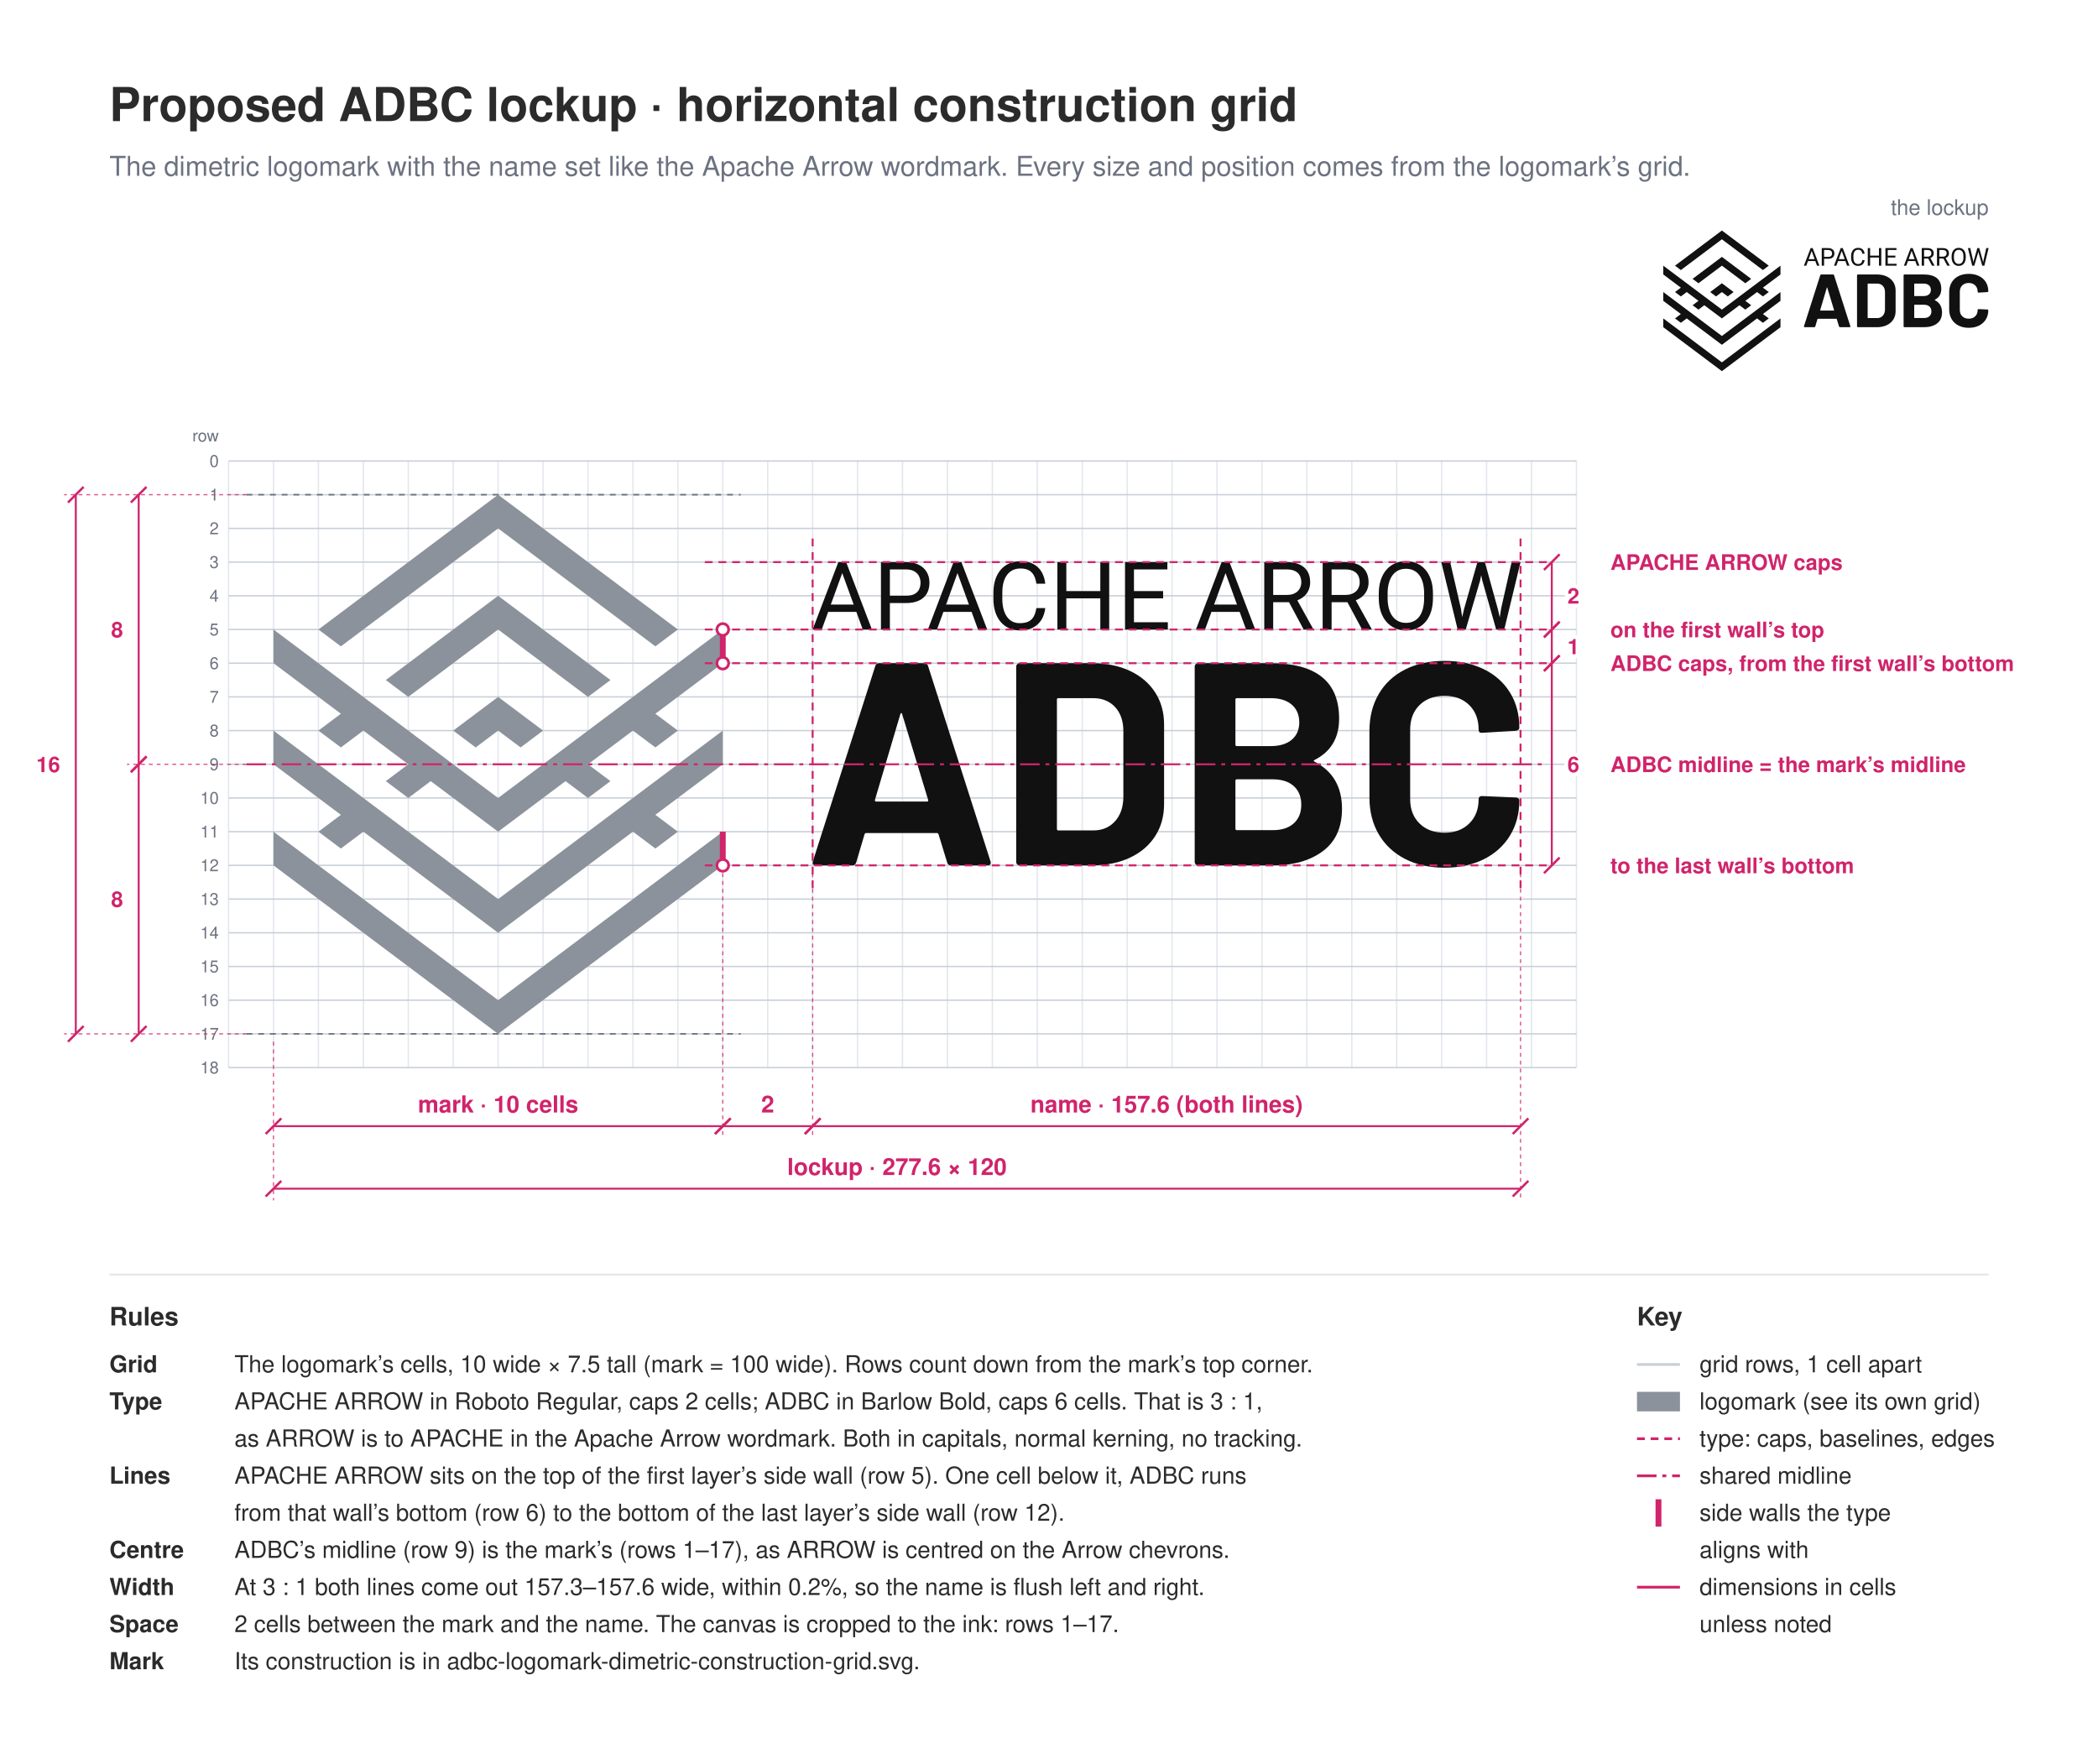
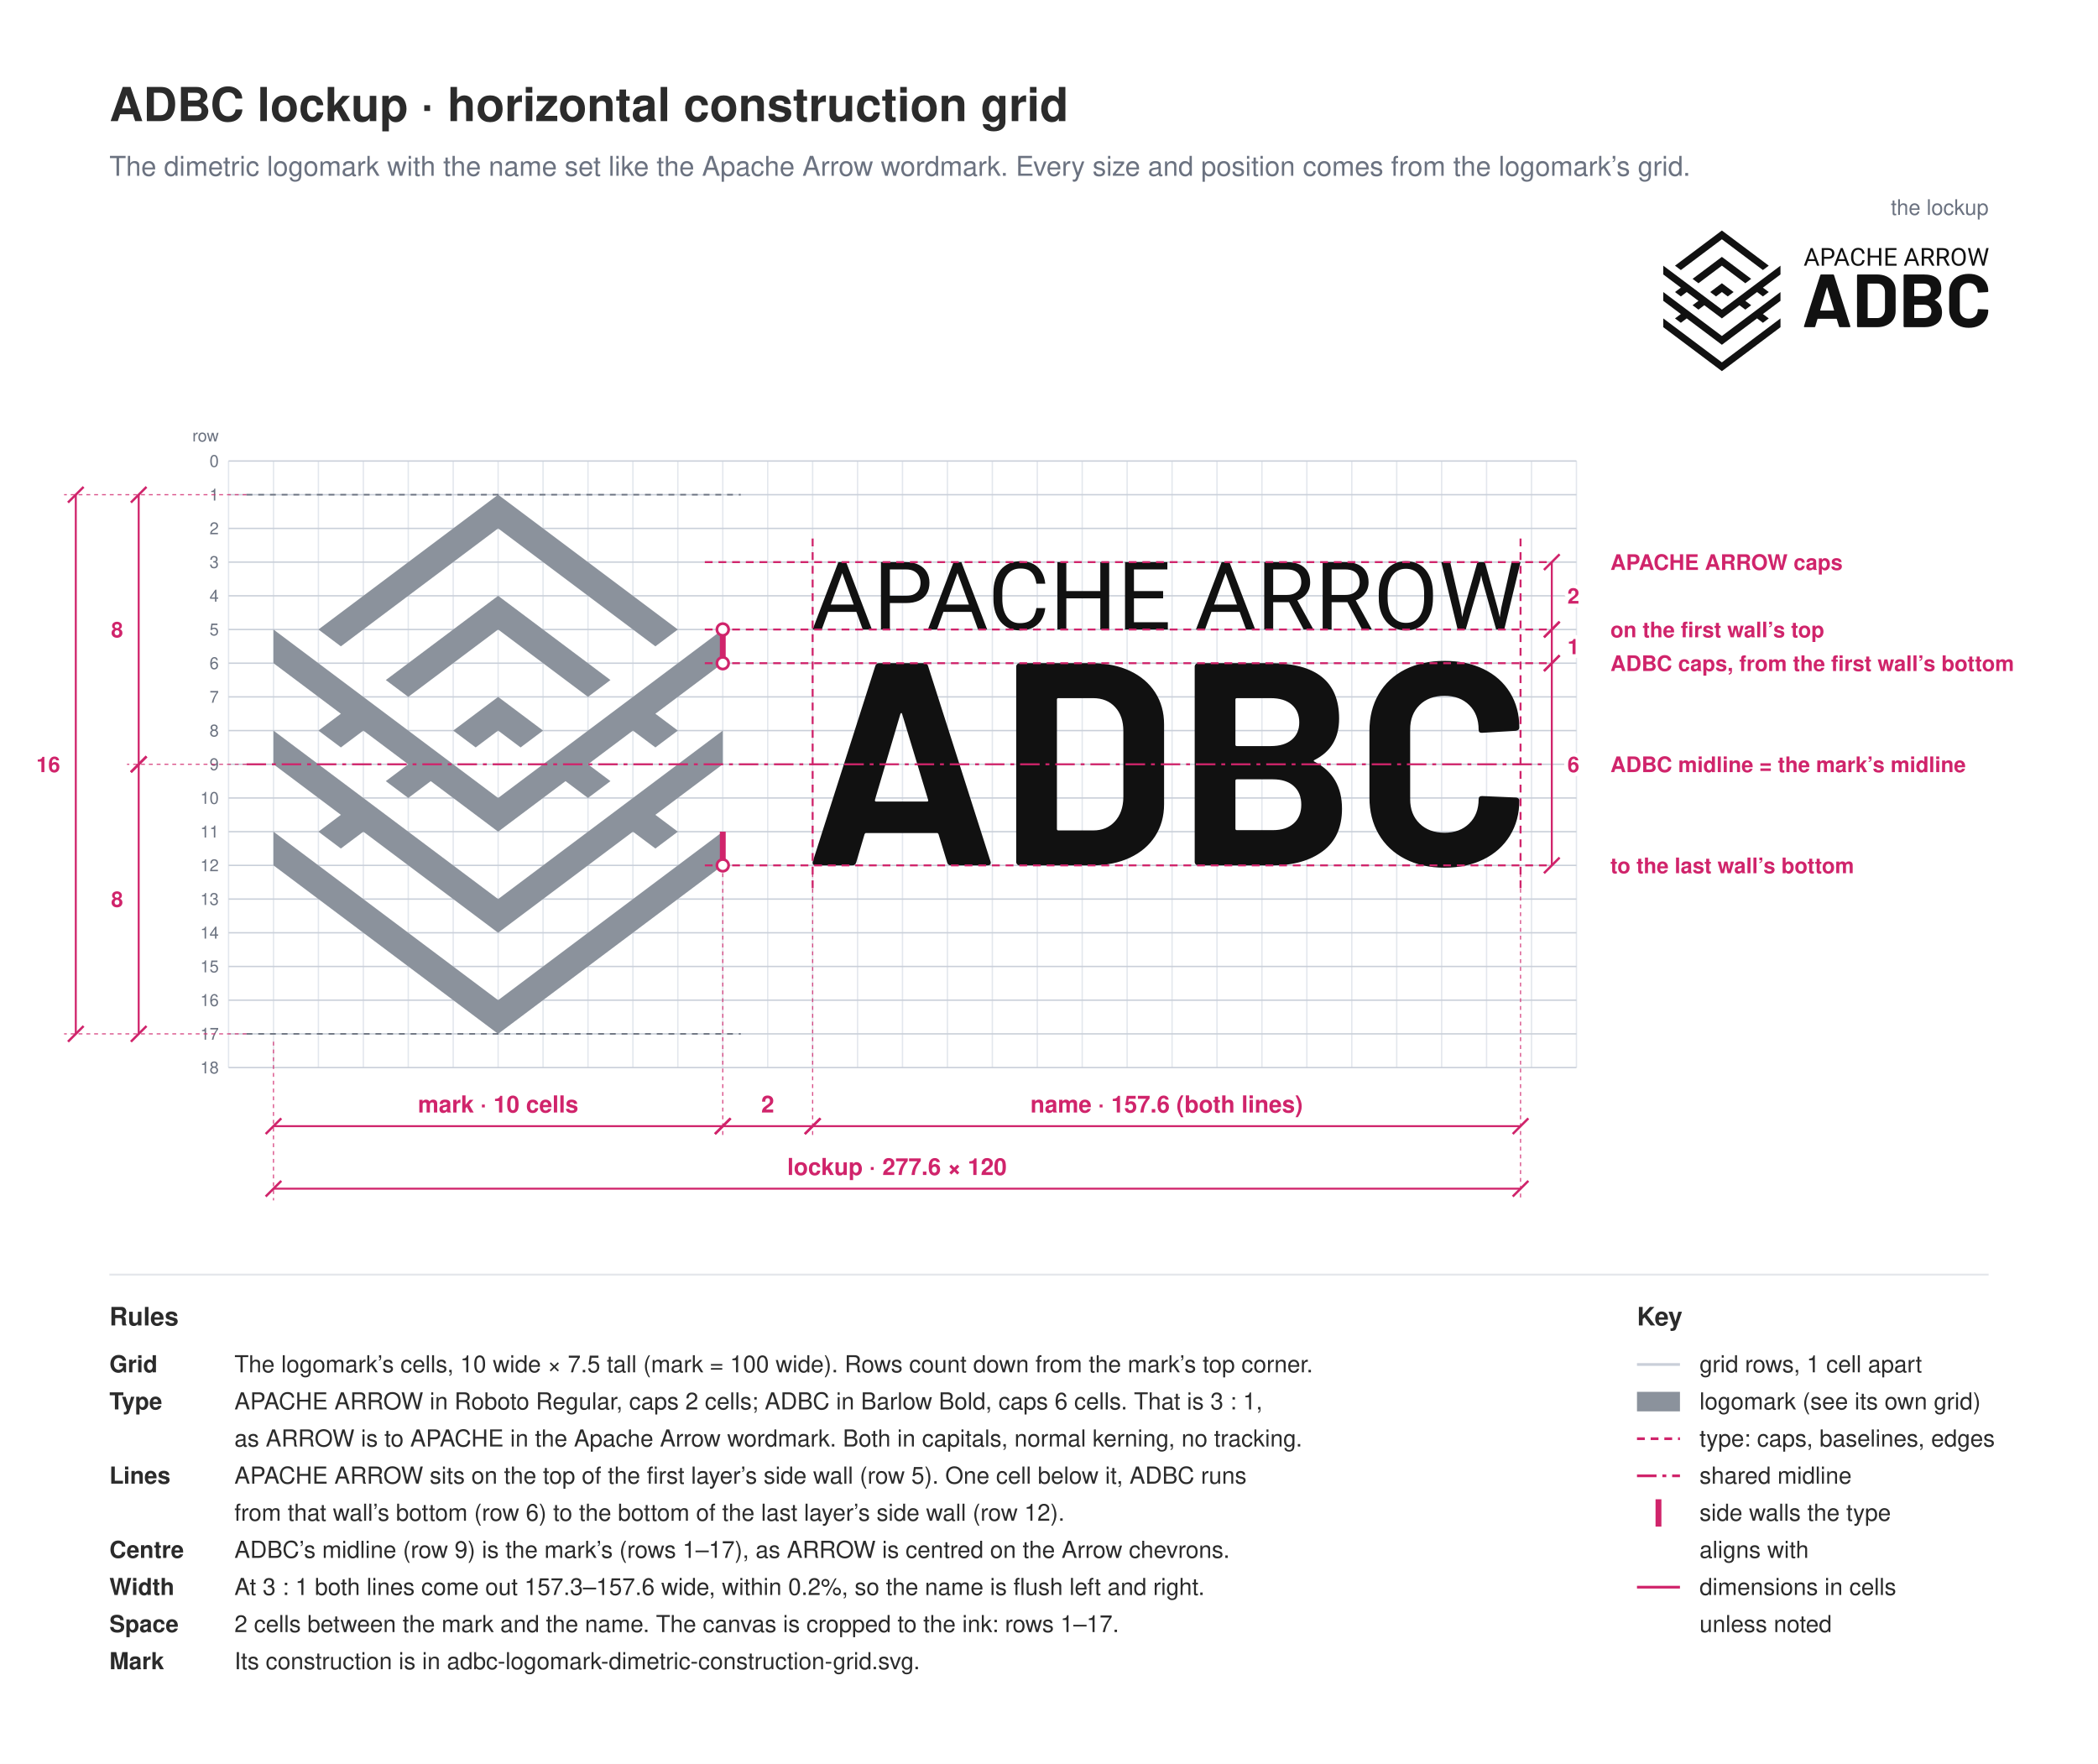
<svg xmlns="http://www.w3.org/2000/svg" width="1074" height="903" viewBox="0 0 1074 903">
  <rect width="1074" height="903" fill="#ffffff" />
-   <text x="56" y="62" font-family="'Helvetica Neue', Helvetica, Arial, sans-serif" font-size="24" fill="#2b2b2b" text-anchor="start" font-weight="600" style="">Proposed ADBC lockup · horizontal construction grid</text>
+   <text x="56" y="62" font-family="'Helvetica Neue', Helvetica, Arial, sans-serif" font-size="24" fill="#2b2b2b" text-anchor="start" font-weight="600" style="">ADBC lockup · horizontal construction grid</text>
  <text x="56" y="90" font-family="'Helvetica Neue', Helvetica, Arial, sans-serif" font-size="14" fill="#6b7280" text-anchor="start" font-weight="400" style="">The dimetric logomark with the name set like the Apache Arrow wordmark. Every size and position comes from the logomark’s grid.</text>
  <g transform="translate(851.46 118) scale(0.6)" fill="#111111" fill-rule="evenodd">
    <path d="M0,30L50,67.5L100,30L100,37.5L85,48.75L90,52.5L85,56.25L80,52.5L70,60L75,63.75L70,67.5L65,63.75L50,75L35,63.75L30,67.5L25,63.75L30,60L20,52.5L15,56.25L10,52.5L15,48.75L0,37.5ZM0,52.5L50,90L100,52.5L100,60L85,71.25L90,75L85,78.75L80,75L50,97.5L20,75L15,78.75L10,75L15,71.25L0,60ZM0,75L50,112.5L100,75L100,82.5L50,120L0,82.5ZM10,30L50,0L90,30L85,33.75L50,7.5L15,33.75ZM25,41.25L50,22.5L75,41.25L70,45L50,30L30,45ZM40,52.5L50,45L60,52.5L55,56.25L50,52.5L45,56.25Z" />
    <path transform="translate(0 -7.5)" d="M257.648 33.503Q257.225 34.842 256.432 35.78Q255.639 36.717 254.531 37.212Q253.424 37.706 252.054 37.706Q250.725 37.706 249.617 37.212Q248.51 36.717 247.701 35.78Q246.892 34.842 246.449 33.503Q246.006 32.163 246.006 30.474V29.526Q246.006 27.837 246.444 26.502Q246.882 25.168 247.685 24.226Q248.489 23.283 249.596 22.788Q250.704 22.294 252.033 22.294Q253.403 22.294 254.511 22.788Q255.618 23.283 256.417 24.226Q257.215 25.168 257.643 26.502Q258.07 27.837 258.07 29.526V30.474Q258.07 32.163 257.648 33.503ZM225.484 22.5Q227.174 22.5 228.343 23.015Q229.512 23.53 230.125 24.535Q230.738 25.539 230.738 27.002Q230.738 28.032 230.321 28.882Q229.904 29.732 229.126 30.325Q228.58 30.74 227.884 31.006L231.408 37.376V37.5H229.286L226.026 31.422H222.507V37.5H220.519V22.5H225.484ZM238.486 22.5Q240.175 22.5 241.344 23.015Q242.514 23.53 243.127 24.535Q243.74 25.539 243.74 27.002Q243.74 28.032 243.322 28.882Q242.905 29.732 242.127 30.325Q241.581 30.74 240.886 31.006L244.409 37.376V37.5H242.287L239.027 31.422H235.508V37.5H233.52V22.5H238.486ZM137.194 31.617V37.5H135.206V22.5H140.738Q142.438 22.5 143.613 23.087Q144.787 23.674 145.395 24.71Q146.003 25.745 146.003 27.074Q146.003 28.516 145.395 29.536Q144.787 30.556 143.613 31.087Q142.438 31.617 140.738 31.617H137.194ZM264.272 32.761 264.57 34.748 264.983 32.967 267.96 22.5H269.619L272.514 32.967L272.937 34.792L273.255 32.751L275.573 22.5H277.562L273.935 37.5H272.133L269.042 26.569L268.803 25.421L268.568 26.569L265.364 37.5H263.561L259.924 22.5H261.902L264.272 32.761ZM152.679 22.5H153.111L158.85 37.5H156.81L155.381 33.575H149.108L147.682 37.5H145.652L151.37 22.5H152.679ZM127.026 22.5H127.459L133.197 37.5H131.157L129.729 33.575H123.455L122.03 37.5H120L125.718 22.5H127.026ZM212.339 22.5H212.771L218.51 37.5H216.47L215.041 33.575H208.768L207.342 37.5H205.312L211.03 22.5H212.339ZM256.102 29.505Q256.102 28.166 255.829 27.136Q255.556 26.106 255.031 25.405Q254.505 24.705 253.748 24.344Q252.991 23.984 252.033 23.984Q251.106 23.984 250.359 24.344Q249.612 24.705 249.081 25.405Q248.551 26.106 248.262 27.136Q247.974 28.166 247.974 29.505V30.474Q247.974 31.823 248.262 32.859Q248.551 33.894 249.092 34.6Q249.633 35.306 250.379 35.666Q251.126 36.027 252.054 36.027Q253.022 36.027 253.774 35.666Q254.526 35.306 255.046 34.6Q255.567 33.894 255.834 32.859Q256.102 31.823 256.102 30.474V29.505ZM176.466 28.949H184.028V22.5H186.006V37.5H184.028V30.567H176.466V37.5H174.478V22.5H176.466V28.949ZM191.518 22.5H198.956V24.128H191.518V28.949H198.008V30.567H191.518V35.883H199.059V37.5H189.53V22.5H191.518ZM171.779 32.73Q171.624 34.152 170.965 35.275Q170.306 36.398 169.1 37.052Q167.895 37.706 166.092 37.706Q164.773 37.706 163.697 37.212Q162.62 36.717 161.848 35.805Q161.075 34.894 160.658 33.611Q160.24 32.328 160.24 30.752V29.258Q160.24 27.682 160.658 26.399Q161.075 25.117 161.863 24.2Q162.651 23.283 163.764 22.788Q164.876 22.294 166.267 22.294Q167.967 22.294 169.141 22.933Q170.316 23.571 170.97 24.7Q171.624 25.828 171.779 27.311H169.801Q169.657 26.26 169.265 25.503Q168.874 24.746 168.152 24.334Q167.431 23.922 166.267 23.922Q165.268 23.922 164.511 24.303Q163.753 24.684 163.243 25.385Q162.734 26.085 162.476 27.064Q162.218 28.043 162.218 29.238V30.752Q162.218 31.854 162.45 32.823Q162.682 33.791 163.156 34.523Q163.63 35.254 164.361 35.671Q165.093 36.089 166.092 36.089Q167.359 36.089 168.111 35.687Q168.863 35.285 169.25 34.533Q169.636 33.781 169.801 32.73H171.779ZM137.194 30H140.738Q141.902 30 142.624 29.629Q143.345 29.258 143.68 28.599Q144.014 27.94 144.014 27.095Q144.014 26.322 143.68 25.642Q143.345 24.962 142.624 24.545Q141.902 24.128 140.738 24.128H137.194V30ZM222.507 29.804H225.546Q226.617 29.804 227.328 29.428Q228.039 29.052 228.4 28.413Q228.76 27.775 228.76 27.002Q228.76 26.137 228.42 25.488Q228.08 24.839 227.354 24.483Q226.628 24.128 225.484 24.128H222.507V29.804ZM235.508 29.804H238.547Q239.619 29.804 240.33 29.428Q241.041 29.052 241.401 28.413Q241.762 27.775 241.762 27.002Q241.762 26.137 241.422 25.488Q241.082 24.839 240.355 24.483Q239.629 24.128 238.486 24.128H235.508V29.804ZM209.359 31.947H214.449L211.901 24.948L209.359 31.947ZM124.046 31.947H129.136L126.589 24.948L124.046 31.947ZM149.699 31.947H154.789L152.241 24.948L149.699 31.947ZM165.309 45.771Q165.309 45.45 165.534 45.225Q165.759 45 166.08 45H182.151Q186.973 45 190.605 46.704Q194.237 48.407 196.23 51.493Q198.223 54.579 198.223 58.629V76.371Q198.223 80.421 196.23 83.507Q194.237 86.593 190.605 88.296Q186.973 90 182.151 90H166.08Q165.759 90 165.534 89.775Q165.309 89.55 165.309 89.229V45.771ZM237.823 77.4Q237.823 83.636 233.58 86.818Q229.337 90 222.459 90H205.809Q205.487 90 205.262 89.775Q205.037 89.55 205.037 89.229V45.771Q205.037 45.45 205.262 45.225Q205.487 45 205.809 45H221.944Q237.18 45 237.18 57.343Q237.18 63.771 231.716 66.536Q231.523 66.632 231.523 66.729Q231.523 66.825 231.716 66.921Q237.823 70.071 237.823 77.4ZM148.016 83.057Q147.887 82.8 147.694 82.8H131.88Q131.687 82.8 131.559 83.057L129.694 89.357Q129.501 90 128.859 90H120.694Q120.309 90 120.116 89.775Q119.923 89.55 120.051 89.1L133.937 45.643Q134.13 45 134.773 45H144.866Q145.509 45 145.701 45.643L159.587 89.1Q159.651 89.229 159.651 89.421Q159.651 90 158.944 90H150.78Q150.137 90 149.944 89.357L148.016 83.057ZM243.93 60.043Q243.93 55.414 245.987 51.879Q248.044 48.343 251.837 46.414Q255.63 44.486 260.644 44.486Q265.594 44.486 269.355 46.318Q273.116 48.15 275.205 51.525Q277.294 54.9 277.294 59.336Q277.294 59.914 276.523 60.043L269.001 60.493H268.873Q268.23 60.493 268.23 59.786Q268.23 56.379 266.141 54.321Q264.051 52.264 260.644 52.264Q257.173 52.264 255.084 54.321Q252.994 56.379 252.994 59.786V75.279Q252.994 78.621 255.084 80.679Q257.173 82.736 260.644 82.736Q264.051 82.736 266.141 80.679Q268.23 78.621 268.23 75.279Q268.23 74.571 269.001 74.571L276.523 74.893Q276.844 74.893 277.069 75.086Q277.294 75.279 277.294 75.536Q277.294 79.971 275.205 83.379Q273.116 86.786 269.355 88.65Q265.594 90.514 260.644 90.514Q255.63 90.514 251.837 88.554Q248.044 86.593 245.987 83.057Q243.93 79.521 243.93 74.893V60.043ZM182.473 82.221Q185.43 82.221 187.262 80.229Q189.094 78.236 189.159 74.893V60.107Q189.159 56.764 187.326 54.771Q185.494 52.779 182.409 52.779H174.694Q174.373 52.779 174.373 53.1V81.9Q174.373 82.221 174.694 82.221H182.473ZM227.087 72.354Q225.416 70.843 222.394 70.843H214.423Q214.101 70.843 214.101 71.164V81.836Q214.101 82.157 214.423 82.157H222.459Q225.416 82.157 227.087 80.646Q228.759 79.136 228.759 76.5Q228.759 73.864 227.087 72.354ZM214.101 63.129Q214.101 63.45 214.423 63.45H221.944Q224.966 63.45 226.637 62.036Q228.309 60.621 228.309 58.179Q228.309 55.671 226.637 54.225Q224.966 52.779 221.944 52.779H214.423Q214.101 52.779 214.101 53.1V63.129ZM145.444 75.793Q145.629 75.793 145.696 75.704Q145.768 75.608 145.701 75.407L139.916 56.314Q139.851 56.057 139.723 56.089Q139.594 56.121 139.53 56.314L133.873 75.407Q133.835 75.632 133.929 75.726Q133.996 75.793 134.13 75.793H145.444Z" />
  </g>
  <text x="1018" y="110" font-family="'Helvetica Neue', Helvetica, Arial, sans-serif" font-size="11" fill="#6b7280" text-anchor="end" font-weight="400" style="">the lockup</text>
  <line x1="117" y1="236" x2="117" y2="546.5" stroke="#e3e7ed" stroke-width="0.7" />
  <line x1="140" y1="236" x2="140" y2="546.5" stroke="#e3e7ed" stroke-width="0.7" />
  <line x1="163" y1="236" x2="163" y2="546.5" stroke="#e3e7ed" stroke-width="0.7" />
  <line x1="186" y1="236" x2="186" y2="546.5" stroke="#e3e7ed" stroke-width="0.7" />
  <line x1="209" y1="236" x2="209" y2="546.5" stroke="#e3e7ed" stroke-width="0.7" />
  <line x1="232" y1="236" x2="232" y2="546.5" stroke="#e3e7ed" stroke-width="0.7" />
  <line x1="255" y1="236" x2="255" y2="546.5" stroke="#e3e7ed" stroke-width="0.7" />
  <line x1="278" y1="236" x2="278" y2="546.5" stroke="#e3e7ed" stroke-width="0.7" />
  <line x1="301" y1="236" x2="301" y2="546.5" stroke="#e3e7ed" stroke-width="0.7" />
  <line x1="324" y1="236" x2="324" y2="546.5" stroke="#e3e7ed" stroke-width="0.7" />
  <line x1="347" y1="236" x2="347" y2="546.5" stroke="#e3e7ed" stroke-width="0.7" />
  <line x1="370" y1="236" x2="370" y2="546.5" stroke="#e3e7ed" stroke-width="0.7" />
  <line x1="393" y1="236" x2="393" y2="546.5" stroke="#e3e7ed" stroke-width="0.7" />
  <line x1="416" y1="236" x2="416" y2="546.5" stroke="#e3e7ed" stroke-width="0.7" />
  <line x1="439" y1="236" x2="439" y2="546.5" stroke="#e3e7ed" stroke-width="0.7" />
  <line x1="462" y1="236" x2="462" y2="546.5" stroke="#e3e7ed" stroke-width="0.7" />
  <line x1="485" y1="236" x2="485" y2="546.5" stroke="#e3e7ed" stroke-width="0.7" />
  <line x1="508" y1="236" x2="508" y2="546.5" stroke="#e3e7ed" stroke-width="0.7" />
  <line x1="531" y1="236" x2="531" y2="546.5" stroke="#e3e7ed" stroke-width="0.7" />
  <line x1="554" y1="236" x2="554" y2="546.5" stroke="#e3e7ed" stroke-width="0.7" />
  <line x1="577" y1="236" x2="577" y2="546.5" stroke="#e3e7ed" stroke-width="0.7" />
  <line x1="600" y1="236" x2="600" y2="546.5" stroke="#e3e7ed" stroke-width="0.7" />
  <line x1="623" y1="236" x2="623" y2="546.5" stroke="#e3e7ed" stroke-width="0.7" />
  <line x1="646" y1="236" x2="646" y2="546.5" stroke="#e3e7ed" stroke-width="0.7" />
  <line x1="669" y1="236" x2="669" y2="546.5" stroke="#e3e7ed" stroke-width="0.7" />
  <line x1="692" y1="236" x2="692" y2="546.5" stroke="#e3e7ed" stroke-width="0.7" />
  <line x1="715" y1="236" x2="715" y2="546.5" stroke="#e3e7ed" stroke-width="0.7" />
  <line x1="738" y1="236" x2="738" y2="546.5" stroke="#e3e7ed" stroke-width="0.7" />
  <line x1="761" y1="236" x2="761" y2="546.5" stroke="#e3e7ed" stroke-width="0.7" />
  <line x1="784" y1="236" x2="784" y2="546.5" stroke="#e3e7ed" stroke-width="0.7" />
  <line x1="807" y1="236" x2="807" y2="546.5" stroke="#e3e7ed" stroke-width="0.7" />
  <line x1="117" y1="236" x2="807" y2="236" stroke="#c9cfd9" stroke-width="0.7" />
  <text x="112" y="239" font-family="'Helvetica Neue', Helvetica, Arial, sans-serif" font-size="8.5" fill="#6b7280" text-anchor="end" font-weight="400" style="">0</text>
  <line x1="117" y1="253.25" x2="807" y2="253.25" stroke="#c9cfd9" stroke-width="0.7" />
  <text x="112" y="256.25" font-family="'Helvetica Neue', Helvetica, Arial, sans-serif" font-size="8.5" fill="#6b7280" text-anchor="end" font-weight="400" style="">1</text>
  <line x1="117" y1="270.5" x2="807" y2="270.5" stroke="#c9cfd9" stroke-width="0.7" />
  <text x="112" y="273.5" font-family="'Helvetica Neue', Helvetica, Arial, sans-serif" font-size="8.5" fill="#6b7280" text-anchor="end" font-weight="400" style="">2</text>
  <line x1="117" y1="287.75" x2="807" y2="287.75" stroke="#c9cfd9" stroke-width="0.7" />
  <text x="112" y="290.75" font-family="'Helvetica Neue', Helvetica, Arial, sans-serif" font-size="8.5" fill="#6b7280" text-anchor="end" font-weight="400" style="">3</text>
  <line x1="117" y1="305" x2="807" y2="305" stroke="#c9cfd9" stroke-width="0.7" />
  <text x="112" y="308" font-family="'Helvetica Neue', Helvetica, Arial, sans-serif" font-size="8.5" fill="#6b7280" text-anchor="end" font-weight="400" style="">4</text>
  <line x1="117" y1="322.25" x2="807" y2="322.25" stroke="#c9cfd9" stroke-width="0.7" />
  <text x="112" y="325.25" font-family="'Helvetica Neue', Helvetica, Arial, sans-serif" font-size="8.5" fill="#6b7280" text-anchor="end" font-weight="400" style="">5</text>
  <line x1="117" y1="339.5" x2="807" y2="339.5" stroke="#c9cfd9" stroke-width="0.7" />
  <text x="112" y="342.5" font-family="'Helvetica Neue', Helvetica, Arial, sans-serif" font-size="8.5" fill="#6b7280" text-anchor="end" font-weight="400" style="">6</text>
  <line x1="117" y1="356.75" x2="807" y2="356.75" stroke="#c9cfd9" stroke-width="0.7" />
  <text x="112" y="359.75" font-family="'Helvetica Neue', Helvetica, Arial, sans-serif" font-size="8.5" fill="#6b7280" text-anchor="end" font-weight="400" style="">7</text>
  <line x1="117" y1="374" x2="807" y2="374" stroke="#c9cfd9" stroke-width="0.7" />
  <text x="112" y="377" font-family="'Helvetica Neue', Helvetica, Arial, sans-serif" font-size="8.5" fill="#6b7280" text-anchor="end" font-weight="400" style="">8</text>
  <line x1="117" y1="391.25" x2="807" y2="391.25" stroke="#c9cfd9" stroke-width="0.7" />
  <text x="112" y="394.25" font-family="'Helvetica Neue', Helvetica, Arial, sans-serif" font-size="8.5" fill="#6b7280" text-anchor="end" font-weight="400" style="">9</text>
  <line x1="117" y1="408.5" x2="807" y2="408.5" stroke="#c9cfd9" stroke-width="0.7" />
  <text x="112" y="411.5" font-family="'Helvetica Neue', Helvetica, Arial, sans-serif" font-size="8.5" fill="#6b7280" text-anchor="end" font-weight="400" style="">10</text>
  <line x1="117" y1="425.75" x2="807" y2="425.75" stroke="#c9cfd9" stroke-width="0.7" />
  <text x="112" y="428.75" font-family="'Helvetica Neue', Helvetica, Arial, sans-serif" font-size="8.5" fill="#6b7280" text-anchor="end" font-weight="400" style="">11</text>
  <line x1="117" y1="443" x2="807" y2="443" stroke="#c9cfd9" stroke-width="0.7" />
  <text x="112" y="446" font-family="'Helvetica Neue', Helvetica, Arial, sans-serif" font-size="8.5" fill="#6b7280" text-anchor="end" font-weight="400" style="">12</text>
  <line x1="117" y1="460.25" x2="807" y2="460.25" stroke="#c9cfd9" stroke-width="0.7" />
  <text x="112" y="463.25" font-family="'Helvetica Neue', Helvetica, Arial, sans-serif" font-size="8.5" fill="#6b7280" text-anchor="end" font-weight="400" style="">13</text>
  <line x1="117" y1="477.5" x2="807" y2="477.5" stroke="#c9cfd9" stroke-width="0.7" />
  <text x="112" y="480.5" font-family="'Helvetica Neue', Helvetica, Arial, sans-serif" font-size="8.5" fill="#6b7280" text-anchor="end" font-weight="400" style="">14</text>
  <line x1="117" y1="494.75" x2="807" y2="494.75" stroke="#c9cfd9" stroke-width="0.7" />
  <text x="112" y="497.75" font-family="'Helvetica Neue', Helvetica, Arial, sans-serif" font-size="8.5" fill="#6b7280" text-anchor="end" font-weight="400" style="">15</text>
  <line x1="117" y1="512" x2="807" y2="512" stroke="#c9cfd9" stroke-width="0.7" />
  <text x="112" y="515" font-family="'Helvetica Neue', Helvetica, Arial, sans-serif" font-size="8.5" fill="#6b7280" text-anchor="end" font-weight="400" style="">16</text>
  <line x1="117" y1="529.25" x2="807" y2="529.25" stroke="#c9cfd9" stroke-width="0.7" />
  <text x="112" y="532.25" font-family="'Helvetica Neue', Helvetica, Arial, sans-serif" font-size="8.5" fill="#6b7280" text-anchor="end" font-weight="400" style="">17</text>
  <line x1="117" y1="546.5" x2="807" y2="546.5" stroke="#c9cfd9" stroke-width="0.7" />
  <text x="112" y="549.5" font-family="'Helvetica Neue', Helvetica, Arial, sans-serif" font-size="8.5" fill="#6b7280" text-anchor="end" font-weight="400" style="">18</text>
  <text x="112" y="226" font-family="'Helvetica Neue', Helvetica, Arial, sans-serif" font-size="8.5" fill="#6b7280" text-anchor="end" font-weight="400" style="">row</text>
  <path transform="translate(140 236) scale(2.3)" d="M0,37.5L50,75L100,37.5L100,45L85,56.25L90,60L85,63.75L80,60L70,67.5L75,71.25L70,75L65,71.25L50,82.5L35,71.25L30,75L25,71.25L30,67.5L20,60L15,63.75L10,60L15,56.25L0,45ZM0,60L50,97.5L100,60L100,67.5L85,78.75L90,82.5L85,86.25L80,82.5L50,105L20,82.5L15,86.25L10,82.5L15,78.75L0,67.5ZM0,82.5L50,120L100,82.5L100,90L50,127.5L0,90ZM10,37.5L50,7.5L90,37.5L85,41.25L50,15L15,41.25ZM25,48.75L50,30L75,48.75L70,52.5L50,37.5L30,52.5ZM40,60L50,52.5L60,60L55,63.75L50,60L45,63.75Z" fill="#8b929c" />
  <path transform="translate(140 236) scale(2.3)" d="M257.648 33.503Q257.225 34.842 256.432 35.78Q255.639 36.717 254.531 37.212Q253.424 37.706 252.054 37.706Q250.725 37.706 249.617 37.212Q248.51 36.717 247.701 35.78Q246.892 34.842 246.449 33.503Q246.006 32.163 246.006 30.474V29.526Q246.006 27.837 246.444 26.502Q246.882 25.168 247.685 24.226Q248.489 23.283 249.596 22.788Q250.704 22.294 252.033 22.294Q253.403 22.294 254.511 22.788Q255.618 23.283 256.417 24.226Q257.215 25.168 257.643 26.502Q258.07 27.837 258.07 29.526V30.474Q258.07 32.163 257.648 33.503ZM225.484 22.5Q227.174 22.5 228.343 23.015Q229.512 23.53 230.125 24.535Q230.738 25.539 230.738 27.002Q230.738 28.032 230.321 28.882Q229.904 29.732 229.126 30.325Q228.58 30.74 227.884 31.006L231.408 37.376V37.5H229.286L226.026 31.422H222.507V37.5H220.519V22.5H225.484ZM238.486 22.5Q240.175 22.5 241.344 23.015Q242.514 23.53 243.127 24.535Q243.74 25.539 243.74 27.002Q243.74 28.032 243.322 28.882Q242.905 29.732 242.127 30.325Q241.581 30.74 240.886 31.006L244.409 37.376V37.5H242.287L239.027 31.422H235.508V37.5H233.52V22.5H238.486ZM137.194 31.617V37.5H135.206V22.5H140.738Q142.438 22.5 143.613 23.087Q144.787 23.674 145.395 24.71Q146.003 25.745 146.003 27.074Q146.003 28.516 145.395 29.536Q144.787 30.556 143.613 31.087Q142.438 31.617 140.738 31.617H137.194ZM264.272 32.761 264.57 34.748 264.983 32.967 267.96 22.5H269.619L272.514 32.967L272.937 34.792L273.255 32.751L275.573 22.5H277.562L273.935 37.5H272.133L269.042 26.569L268.803 25.421L268.568 26.569L265.364 37.5H263.561L259.924 22.5H261.902L264.272 32.761ZM152.679 22.5H153.111L158.85 37.5H156.81L155.381 33.575H149.108L147.682 37.5H145.652L151.37 22.5H152.679ZM127.026 22.5H127.459L133.197 37.5H131.157L129.729 33.575H123.455L122.03 37.5H120L125.718 22.5H127.026ZM212.339 22.5H212.771L218.51 37.5H216.47L215.041 33.575H208.768L207.342 37.5H205.312L211.03 22.5H212.339ZM256.102 29.505Q256.102 28.166 255.829 27.136Q255.556 26.106 255.031 25.405Q254.505 24.705 253.748 24.344Q252.991 23.984 252.033 23.984Q251.106 23.984 250.359 24.344Q249.612 24.705 249.081 25.405Q248.551 26.106 248.262 27.136Q247.974 28.166 247.974 29.505V30.474Q247.974 31.823 248.262 32.859Q248.551 33.894 249.092 34.6Q249.633 35.306 250.379 35.666Q251.126 36.027 252.054 36.027Q253.022 36.027 253.774 35.666Q254.526 35.306 255.046 34.6Q255.567 33.894 255.834 32.859Q256.102 31.823 256.102 30.474V29.505ZM176.466 28.949H184.028V22.5H186.006V37.5H184.028V30.567H176.466V37.5H174.478V22.5H176.466V28.949ZM191.518 22.5H198.956V24.128H191.518V28.949H198.008V30.567H191.518V35.883H199.059V37.5H189.53V22.5H191.518ZM171.779 32.73Q171.624 34.152 170.965 35.275Q170.306 36.398 169.1 37.052Q167.895 37.706 166.092 37.706Q164.773 37.706 163.697 37.212Q162.62 36.717 161.848 35.805Q161.075 34.894 160.658 33.611Q160.24 32.328 160.24 30.752V29.258Q160.24 27.682 160.658 26.399Q161.075 25.117 161.863 24.2Q162.651 23.283 163.764 22.788Q164.876 22.294 166.267 22.294Q167.967 22.294 169.141 22.933Q170.316 23.571 170.97 24.7Q171.624 25.828 171.779 27.311H169.801Q169.657 26.26 169.265 25.503Q168.874 24.746 168.152 24.334Q167.431 23.922 166.267 23.922Q165.268 23.922 164.511 24.303Q163.753 24.684 163.243 25.385Q162.734 26.085 162.476 27.064Q162.218 28.043 162.218 29.238V30.752Q162.218 31.854 162.45 32.823Q162.682 33.791 163.156 34.523Q163.63 35.254 164.361 35.671Q165.093 36.089 166.092 36.089Q167.359 36.089 168.111 35.687Q168.863 35.285 169.25 34.533Q169.636 33.781 169.801 32.73H171.779ZM137.194 30H140.738Q141.902 30 142.624 29.629Q143.345 29.258 143.68 28.599Q144.014 27.94 144.014 27.095Q144.014 26.322 143.68 25.642Q143.345 24.962 142.624 24.545Q141.902 24.128 140.738 24.128H137.194V30ZM222.507 29.804H225.546Q226.617 29.804 227.328 29.428Q228.039 29.052 228.4 28.413Q228.76 27.775 228.76 27.002Q228.76 26.137 228.42 25.488Q228.08 24.839 227.354 24.483Q226.628 24.128 225.484 24.128H222.507V29.804ZM235.508 29.804H238.547Q239.619 29.804 240.33 29.428Q241.041 29.052 241.401 28.413Q241.762 27.775 241.762 27.002Q241.762 26.137 241.422 25.488Q241.082 24.839 240.355 24.483Q239.629 24.128 238.486 24.128H235.508V29.804ZM209.359 31.947H214.449L211.901 24.948L209.359 31.947ZM124.046 31.947H129.136L126.589 24.948L124.046 31.947ZM149.699 31.947H154.789L152.241 24.948L149.699 31.947ZM165.309 45.771Q165.309 45.45 165.534 45.225Q165.759 45 166.08 45H182.151Q186.973 45 190.605 46.704Q194.237 48.407 196.23 51.493Q198.223 54.579 198.223 58.629V76.371Q198.223 80.421 196.23 83.507Q194.237 86.593 190.605 88.296Q186.973 90 182.151 90H166.08Q165.759 90 165.534 89.775Q165.309 89.55 165.309 89.229V45.771ZM237.823 77.4Q237.823 83.636 233.58 86.818Q229.337 90 222.459 90H205.809Q205.487 90 205.262 89.775Q205.037 89.55 205.037 89.229V45.771Q205.037 45.45 205.262 45.225Q205.487 45 205.809 45H221.944Q237.18 45 237.18 57.343Q237.18 63.771 231.716 66.536Q231.523 66.632 231.523 66.729Q231.523 66.825 231.716 66.921Q237.823 70.071 237.823 77.4ZM148.016 83.057Q147.887 82.8 147.694 82.8H131.88Q131.687 82.8 131.559 83.057L129.694 89.357Q129.501 90 128.859 90H120.694Q120.309 90 120.116 89.775Q119.923 89.55 120.051 89.1L133.937 45.643Q134.13 45 134.773 45H144.866Q145.509 45 145.701 45.643L159.587 89.1Q159.651 89.229 159.651 89.421Q159.651 90 158.944 90H150.78Q150.137 90 149.944 89.357L148.016 83.057ZM243.93 60.043Q243.93 55.414 245.987 51.879Q248.044 48.343 251.837 46.414Q255.63 44.486 260.644 44.486Q265.594 44.486 269.355 46.318Q273.116 48.15 275.205 51.525Q277.294 54.9 277.294 59.336Q277.294 59.914 276.523 60.043L269.001 60.493H268.873Q268.23 60.493 268.23 59.786Q268.23 56.379 266.141 54.321Q264.051 52.264 260.644 52.264Q257.173 52.264 255.084 54.321Q252.994 56.379 252.994 59.786V75.279Q252.994 78.621 255.084 80.679Q257.173 82.736 260.644 82.736Q264.051 82.736 266.141 80.679Q268.23 78.621 268.23 75.279Q268.23 74.571 269.001 74.571L276.523 74.893Q276.844 74.893 277.069 75.086Q277.294 75.279 277.294 75.536Q277.294 79.971 275.205 83.379Q273.116 86.786 269.355 88.65Q265.594 90.514 260.644 90.514Q255.63 90.514 251.837 88.554Q248.044 86.593 245.987 83.057Q243.93 79.521 243.93 74.893V60.043ZM182.473 82.221Q185.43 82.221 187.262 80.229Q189.094 78.236 189.159 74.893V60.107Q189.159 56.764 187.326 54.771Q185.494 52.779 182.409 52.779H174.694Q174.373 52.779 174.373 53.1V81.9Q174.373 82.221 174.694 82.221H182.473ZM227.087 72.354Q225.416 70.843 222.394 70.843H214.423Q214.101 70.843 214.101 71.164V81.836Q214.101 82.157 214.423 82.157H222.459Q225.416 82.157 227.087 80.646Q228.759 79.136 228.759 76.5Q228.759 73.864 227.087 72.354ZM214.101 63.129Q214.101 63.45 214.423 63.45H221.944Q224.966 63.45 226.637 62.036Q228.309 60.621 228.309 58.179Q228.309 55.671 226.637 54.225Q224.966 52.779 221.944 52.779H214.423Q214.101 52.779 214.101 53.1V63.129ZM145.444 75.793Q145.629 75.793 145.696 75.704Q145.768 75.608 145.701 75.407L139.916 56.314Q139.851 56.057 139.723 56.089Q139.594 56.121 139.53 56.314L133.873 75.407Q133.835 75.632 133.929 75.726Q133.996 75.793 134.13 75.793H145.444Z" fill="#111111" />
  <line x1="126.2" y1="253.25" x2="379.2" y2="253.25" stroke="#6b7280" stroke-width="0.8" stroke-dasharray="3 3" />
  <line x1="126.2" y1="529.25" x2="379.2" y2="529.25" stroke="#6b7280" stroke-width="0.8" stroke-dasharray="3 3" />
  <line x1="126.2" y1="391.25" x2="792.19" y2="391.25" stroke="#d0246b" stroke-width="1" stroke-dasharray="10 3 2 3" />
  <line x1="360.8" y1="287.75" x2="792.19" y2="287.75" stroke="#d0246b" stroke-width="1" stroke-dasharray="4 3" />
  <line x1="360.8" y1="322.25" x2="792.19" y2="322.25" stroke="#d0246b" stroke-width="1" stroke-dasharray="4 3" />
  <line x1="360.8" y1="339.5" x2="792.19" y2="339.5" stroke="#d0246b" stroke-width="1" stroke-dasharray="4 3" />
  <line x1="360.8" y1="443" x2="792.19" y2="443" stroke="#d0246b" stroke-width="1" stroke-dasharray="4 3" />
  <line x1="370" y1="322.25" x2="370" y2="339.5" stroke="#d0246b" stroke-width="3" />
  <line x1="370" y1="425.75" x2="370" y2="443" stroke="#d0246b" stroke-width="3" />
  <circle cx="370" cy="322.25" r="3" fill="#ffffff" stroke="#d0246b" stroke-width="1.4" />
  <circle cx="370" cy="339.5" r="3" fill="#ffffff" stroke="#d0246b" stroke-width="1.4" />
  <circle cx="370" cy="443" r="3" fill="#ffffff" stroke="#d0246b" stroke-width="1.4" />
  <line x1="416" y1="275.68" x2="416" y2="455.07" stroke="#d0246b" stroke-width="1" stroke-dasharray="4 3" />
  <line x1="778.39" y1="275.68" x2="778.39" y2="455.07" stroke="#d0246b" stroke-width="1" stroke-dasharray="4 3" />
  <line x1="794.39" y1="287.75" x2="794.39" y2="322.25" stroke="#d0246b" stroke-width="1.0" />
  <line x1="790.39" y1="291.75" x2="798.39" y2="283.75" stroke="#d0246b" stroke-width="1.2" />
  <line x1="790.39" y1="326.25" x2="798.39" y2="318.25" stroke="#d0246b" stroke-width="1.2" />
  <text x="802.39" y="309" font-family="'Helvetica Neue', Helvetica, Arial, sans-serif" font-size="11" fill="#d0246b" text-anchor="start" font-weight="600" style="paint-order:stroke;stroke:#ffffff;stroke-width:4px;stroke-linejoin:round;">2</text>
  <line x1="794.39" y1="322.25" x2="794.39" y2="339.5" stroke="#d0246b" stroke-width="1.0" />
  <line x1="790.39" y1="326.25" x2="798.39" y2="318.25" stroke="#d0246b" stroke-width="1.2" />
  <line x1="790.39" y1="343.5" x2="798.39" y2="335.5" stroke="#d0246b" stroke-width="1.2" />
  <text x="802.39" y="334.88" font-family="'Helvetica Neue', Helvetica, Arial, sans-serif" font-size="11" fill="#d0246b" text-anchor="start" font-weight="600" style="paint-order:stroke;stroke:#ffffff;stroke-width:4px;stroke-linejoin:round;">1</text>
  <line x1="794.39" y1="339.5" x2="794.39" y2="443" stroke="#d0246b" stroke-width="1.0" />
  <line x1="790.39" y1="343.5" x2="798.39" y2="335.5" stroke="#d0246b" stroke-width="1.2" />
  <line x1="790.39" y1="447" x2="798.39" y2="439" stroke="#d0246b" stroke-width="1.2" />
  <text x="802.39" y="395.25" font-family="'Helvetica Neue', Helvetica, Arial, sans-serif" font-size="11" fill="#d0246b" text-anchor="start" font-weight="600" style="paint-order:stroke;stroke:#ffffff;stroke-width:4px;stroke-linejoin:round;">6</text>
  <text x="824.39" y="291.75" font-family="'Helvetica Neue', Helvetica, Arial, sans-serif" font-size="11" fill="#d0246b" text-anchor="start" font-weight="600" style="paint-order:stroke;stroke:#ffffff;stroke-width:4px;stroke-linejoin:round;">APACHE ARROW caps</text>
  <text x="824.39" y="326.25" font-family="'Helvetica Neue', Helvetica, Arial, sans-serif" font-size="11" fill="#d0246b" text-anchor="start" font-weight="600" style="paint-order:stroke;stroke:#ffffff;stroke-width:4px;stroke-linejoin:round;">on the first wall’s top</text>
  <text x="824.39" y="343.5" font-family="'Helvetica Neue', Helvetica, Arial, sans-serif" font-size="11" fill="#d0246b" text-anchor="start" font-weight="600" style="paint-order:stroke;stroke:#ffffff;stroke-width:4px;stroke-linejoin:round;">ADBC caps, from the first wall’s bottom</text>
  <text x="824.39" y="395.25" font-family="'Helvetica Neue', Helvetica, Arial, sans-serif" font-size="11" fill="#d0246b" text-anchor="start" font-weight="600" style="paint-order:stroke;stroke:#ffffff;stroke-width:4px;stroke-linejoin:round;">ADBC midline = the mark’s midline</text>
  <text x="824.39" y="447" font-family="'Helvetica Neue', Helvetica, Arial, sans-serif" font-size="11" fill="#d0246b" text-anchor="start" font-weight="600" style="paint-order:stroke;stroke:#ffffff;stroke-width:4px;stroke-linejoin:round;">to the last wall’s bottom</text>
  <line x1="71" y1="253.25" x2="71" y2="391.25" stroke="#d0246b" stroke-width="1.0" />
  <line x1="67" y1="257.25" x2="75" y2="249.25" stroke="#d0246b" stroke-width="1.2" />
  <line x1="67" y1="395.25" x2="75" y2="387.25" stroke="#d0246b" stroke-width="1.2" />
  <text x="63" y="326.25" font-family="'Helvetica Neue', Helvetica, Arial, sans-serif" font-size="11" fill="#d0246b" text-anchor="end" font-weight="600" style="paint-order:stroke;stroke:#ffffff;stroke-width:4px;stroke-linejoin:round;">8</text>
  <line x1="71" y1="391.25" x2="71" y2="529.25" stroke="#d0246b" stroke-width="1.0" />
  <line x1="67" y1="395.25" x2="75" y2="387.25" stroke="#d0246b" stroke-width="1.2" />
  <line x1="67" y1="533.25" x2="75" y2="525.25" stroke="#d0246b" stroke-width="1.2" />
  <text x="63" y="464.25" font-family="'Helvetica Neue', Helvetica, Arial, sans-serif" font-size="11" fill="#d0246b" text-anchor="end" font-weight="600" style="paint-order:stroke;stroke:#ffffff;stroke-width:4px;stroke-linejoin:round;">8</text>
  <line x1="38.8" y1="253.25" x2="38.8" y2="529.25" stroke="#d0246b" stroke-width="1.0" />
  <line x1="34.8" y1="257.25" x2="42.8" y2="249.25" stroke="#d0246b" stroke-width="1.2" />
  <line x1="34.8" y1="533.25" x2="42.8" y2="525.25" stroke="#d0246b" stroke-width="1.2" />
  <text x="30.8" y="395.25" font-family="'Helvetica Neue', Helvetica, Arial, sans-serif" font-size="11" fill="#d0246b" text-anchor="end" font-weight="600" style="paint-order:stroke;stroke:#ffffff;stroke-width:4px;stroke-linejoin:round;">16</text>
  <line x1="126.2" y1="253.25" x2="32.8" y2="253.25" stroke="#d0246b" stroke-width="0.6" stroke-dasharray="2 2" opacity="0.8" />
  <line x1="126.2" y1="529.25" x2="32.8" y2="529.25" stroke="#d0246b" stroke-width="0.6" stroke-dasharray="2 2" opacity="0.8" />
  <line x1="126.2" y1="391.25" x2="65" y2="391.25" stroke="#d0246b" stroke-width="0.6" stroke-dasharray="2 2" opacity="0.8" />
  <line x1="140" y1="533.25" x2="140" y2="614.5" stroke="#d0246b" stroke-width="0.6" stroke-dasharray="2 2" opacity="0.8" />
  <line x1="370" y1="447" x2="370" y2="582.5" stroke="#d0246b" stroke-width="0.6" stroke-dasharray="2 2" opacity="0.8" />
  <line x1="416" y1="447" x2="416" y2="582.5" stroke="#d0246b" stroke-width="0.6" stroke-dasharray="2 2" opacity="0.8" />
  <line x1="778.39" y1="447" x2="778.39" y2="614.5" stroke="#d0246b" stroke-width="0.6" stroke-dasharray="2 2" opacity="0.8" />
  <line x1="140" y1="576.5" x2="370" y2="576.5" stroke="#d0246b" stroke-width="1.0" />
  <line x1="136" y1="580.5" x2="144" y2="572.5" stroke="#d0246b" stroke-width="1.2" />
  <line x1="366" y1="580.5" x2="374" y2="572.5" stroke="#d0246b" stroke-width="1.2" />
  <text x="255" y="569.5" font-family="'Helvetica Neue', Helvetica, Arial, sans-serif" font-size="12" fill="#d0246b" text-anchor="middle" font-weight="600" style="paint-order:stroke;stroke:#ffffff;stroke-width:4px;stroke-linejoin:round;">mark · 10 cells</text>
  <line x1="370" y1="576.5" x2="416" y2="576.5" stroke="#d0246b" stroke-width="1.0" />
  <line x1="366" y1="580.5" x2="374" y2="572.5" stroke="#d0246b" stroke-width="1.2" />
  <line x1="412" y1="580.5" x2="420" y2="572.5" stroke="#d0246b" stroke-width="1.2" />
  <text x="393" y="569.5" font-family="'Helvetica Neue', Helvetica, Arial, sans-serif" font-size="12" fill="#d0246b" text-anchor="middle" font-weight="600" style="paint-order:stroke;stroke:#ffffff;stroke-width:4px;stroke-linejoin:round;">2</text>
  <line x1="416" y1="576.5" x2="778.39" y2="576.5" stroke="#d0246b" stroke-width="1.0" />
  <line x1="412" y1="580.5" x2="420" y2="572.5" stroke="#d0246b" stroke-width="1.2" />
  <line x1="774.39" y1="580.5" x2="782.39" y2="572.5" stroke="#d0246b" stroke-width="1.2" />
  <text x="597.2" y="569.5" font-family="'Helvetica Neue', Helvetica, Arial, sans-serif" font-size="12" fill="#d0246b" text-anchor="middle" font-weight="600" style="paint-order:stroke;stroke:#ffffff;stroke-width:4px;stroke-linejoin:round;">name · 157.6 (both lines)</text>
  <line x1="140" y1="608.5" x2="778.39" y2="608.5" stroke="#d0246b" stroke-width="1.0" />
  <line x1="136" y1="612.5" x2="144" y2="604.5" stroke="#d0246b" stroke-width="1.2" />
  <line x1="774.39" y1="612.5" x2="782.39" y2="604.5" stroke="#d0246b" stroke-width="1.2" />
  <text x="459.2" y="601.5" font-family="'Helvetica Neue', Helvetica, Arial, sans-serif" font-size="12" fill="#d0246b" text-anchor="middle" font-weight="600" style="paint-order:stroke;stroke:#ffffff;stroke-width:4px;stroke-linejoin:round;">lockup · 277.6 × 120</text>
  <line x1="56" y1="652.5" x2="1018" y2="652.5" stroke="#e5e7eb" stroke-width="1" />
  <text x="56" y="678.5" font-family="'Helvetica Neue', Helvetica, Arial, sans-serif" font-size="13" fill="#2b2b2b" text-anchor="start" font-weight="600" style="">Rules</text>
  <text x="56" y="702.5" font-family="'Helvetica Neue', Helvetica, Arial, sans-serif" font-size="12" fill="#2b2b2b" text-anchor="start" font-weight="600" style="">Grid</text>
  <text x="120" y="702.5" font-family="'Helvetica Neue', Helvetica, Arial, sans-serif" font-size="12" fill="#2b2b2b" text-anchor="start" font-weight="400" style="">The logomark’s cells, 10 wide × 7.5 tall (mark = 100 wide). Rows count down from the mark’s top corner.</text>
  <text x="56" y="721.5" font-family="'Helvetica Neue', Helvetica, Arial, sans-serif" font-size="12" fill="#2b2b2b" text-anchor="start" font-weight="600" style="">Type</text>
  <text x="120" y="721.5" font-family="'Helvetica Neue', Helvetica, Arial, sans-serif" font-size="12" fill="#2b2b2b" text-anchor="start" font-weight="400" style="">APACHE ARROW in Roboto Regular, caps 2 cells; ADBC in Barlow Bold, caps 6 cells. That is 3 : 1,</text>
  <text x="120" y="740.5" font-family="'Helvetica Neue', Helvetica, Arial, sans-serif" font-size="12" fill="#2b2b2b" text-anchor="start" font-weight="400" style="">as ARROW is to APACHE in the Apache Arrow wordmark. Both in capitals, normal kerning, no tracking.</text>
  <text x="56" y="759.5" font-family="'Helvetica Neue', Helvetica, Arial, sans-serif" font-size="12" fill="#2b2b2b" text-anchor="start" font-weight="600" style="">Lines</text>
  <text x="120" y="759.5" font-family="'Helvetica Neue', Helvetica, Arial, sans-serif" font-size="12" fill="#2b2b2b" text-anchor="start" font-weight="400" style="">APACHE ARROW sits on the top of the first layer’s side wall (row 5). One cell below it, ADBC runs</text>
  <text x="120" y="778.5" font-family="'Helvetica Neue', Helvetica, Arial, sans-serif" font-size="12" fill="#2b2b2b" text-anchor="start" font-weight="400" style="">from that wall’s bottom (row 6) to the bottom of the last layer’s side wall (row 12).</text>
  <text x="56" y="797.5" font-family="'Helvetica Neue', Helvetica, Arial, sans-serif" font-size="12" fill="#2b2b2b" text-anchor="start" font-weight="600" style="">Centre</text>
  <text x="120" y="797.5" font-family="'Helvetica Neue', Helvetica, Arial, sans-serif" font-size="12" fill="#2b2b2b" text-anchor="start" font-weight="400" style="">ADBC’s midline (row 9) is the mark’s (rows 1–17), as ARROW is centred on the Arrow chevrons.</text>
  <text x="56" y="816.5" font-family="'Helvetica Neue', Helvetica, Arial, sans-serif" font-size="12" fill="#2b2b2b" text-anchor="start" font-weight="600" style="">Width</text>
  <text x="120" y="816.5" font-family="'Helvetica Neue', Helvetica, Arial, sans-serif" font-size="12" fill="#2b2b2b" text-anchor="start" font-weight="400" style="">At 3 : 1 both lines come out 157.3–157.6 wide, within 0.2%, so the name is flush left and right.</text>
  <text x="56" y="835.5" font-family="'Helvetica Neue', Helvetica, Arial, sans-serif" font-size="12" fill="#2b2b2b" text-anchor="start" font-weight="600" style="">Space</text>
  <text x="120" y="835.5" font-family="'Helvetica Neue', Helvetica, Arial, sans-serif" font-size="12" fill="#2b2b2b" text-anchor="start" font-weight="400" style="">2 cells between the mark and the name. The canvas is cropped to the ink: rows 1–17.</text>
  <text x="56" y="854.5" font-family="'Helvetica Neue', Helvetica, Arial, sans-serif" font-size="12" fill="#2b2b2b" text-anchor="start" font-weight="600" style="">Mark</text>
  <text x="120" y="854.5" font-family="'Helvetica Neue', Helvetica, Arial, sans-serif" font-size="12" fill="#2b2b2b" text-anchor="start" font-weight="400" style="">Its construction is in adbc-logomark-dimetric-construction-grid.svg.</text>
  <text x="838" y="678.5" font-family="'Helvetica Neue', Helvetica, Arial, sans-serif" font-size="13" fill="#2b2b2b" text-anchor="start" font-weight="600" style="">Key</text>
  <g transform="translate(838 698.5)">
    <line x1="0" y1="0" x2="22" y2="0" stroke="#c9cfd9" stroke-width="1.4" />
  </g>
  <text x="870" y="702.5" font-family="'Helvetica Neue', Helvetica, Arial, sans-serif" font-size="12" fill="#2b2b2b" text-anchor="start" font-weight="400" style="">grid rows, 1 cell apart</text>
  <g transform="translate(838 717.5)">
    <rect x="0" y="-5" width="22" height="10" fill="#8b929c" />
  </g>
  <text x="870" y="721.5" font-family="'Helvetica Neue', Helvetica, Arial, sans-serif" font-size="12" fill="#2b2b2b" text-anchor="start" font-weight="400" style="">logomark (see its own grid)</text>
  <g transform="translate(838 736.5)">
    <line x1="0" y1="0" x2="22" y2="0" stroke="#d0246b" stroke-width="1.4" stroke-dasharray="4 3" />
  </g>
  <text x="870" y="740.5" font-family="'Helvetica Neue', Helvetica, Arial, sans-serif" font-size="12" fill="#2b2b2b" text-anchor="start" font-weight="400" style="">type: caps, baselines, edges</text>
  <g transform="translate(838 755.5)">
    <line x1="0" y1="0" x2="22" y2="0" stroke="#d0246b" stroke-width="1.4" stroke-dasharray="10 3 2 3" />
  </g>
  <text x="870" y="759.5" font-family="'Helvetica Neue', Helvetica, Arial, sans-serif" font-size="12" fill="#2b2b2b" text-anchor="start" font-weight="400" style="">shared midline</text>
  <g transform="translate(838 774.5)">
    <line x1="11" y1="-7" x2="11" y2="7" stroke="#d0246b" stroke-width="3" />
  </g>
  <text x="870" y="778.5" font-family="'Helvetica Neue', Helvetica, Arial, sans-serif" font-size="12" fill="#2b2b2b" text-anchor="start" font-weight="400" style="">side walls the type</text>
  <text x="870" y="797.5" font-family="'Helvetica Neue', Helvetica, Arial, sans-serif" font-size="12" fill="#2b2b2b" text-anchor="start" font-weight="400" style="">aligns with</text>
  <g transform="translate(838 812.5)">
    <line x1="0" y1="0" x2="22" y2="0" stroke="#d0246b" stroke-width="1.4" />
  </g>
  <text x="870" y="816.5" font-family="'Helvetica Neue', Helvetica, Arial, sans-serif" font-size="12" fill="#2b2b2b" text-anchor="start" font-weight="400" style="">dimensions in cells</text>
  <text x="870" y="835.5" font-family="'Helvetica Neue', Helvetica, Arial, sans-serif" font-size="12" fill="#2b2b2b" text-anchor="start" font-weight="400" style="">unless noted</text>
</svg>
